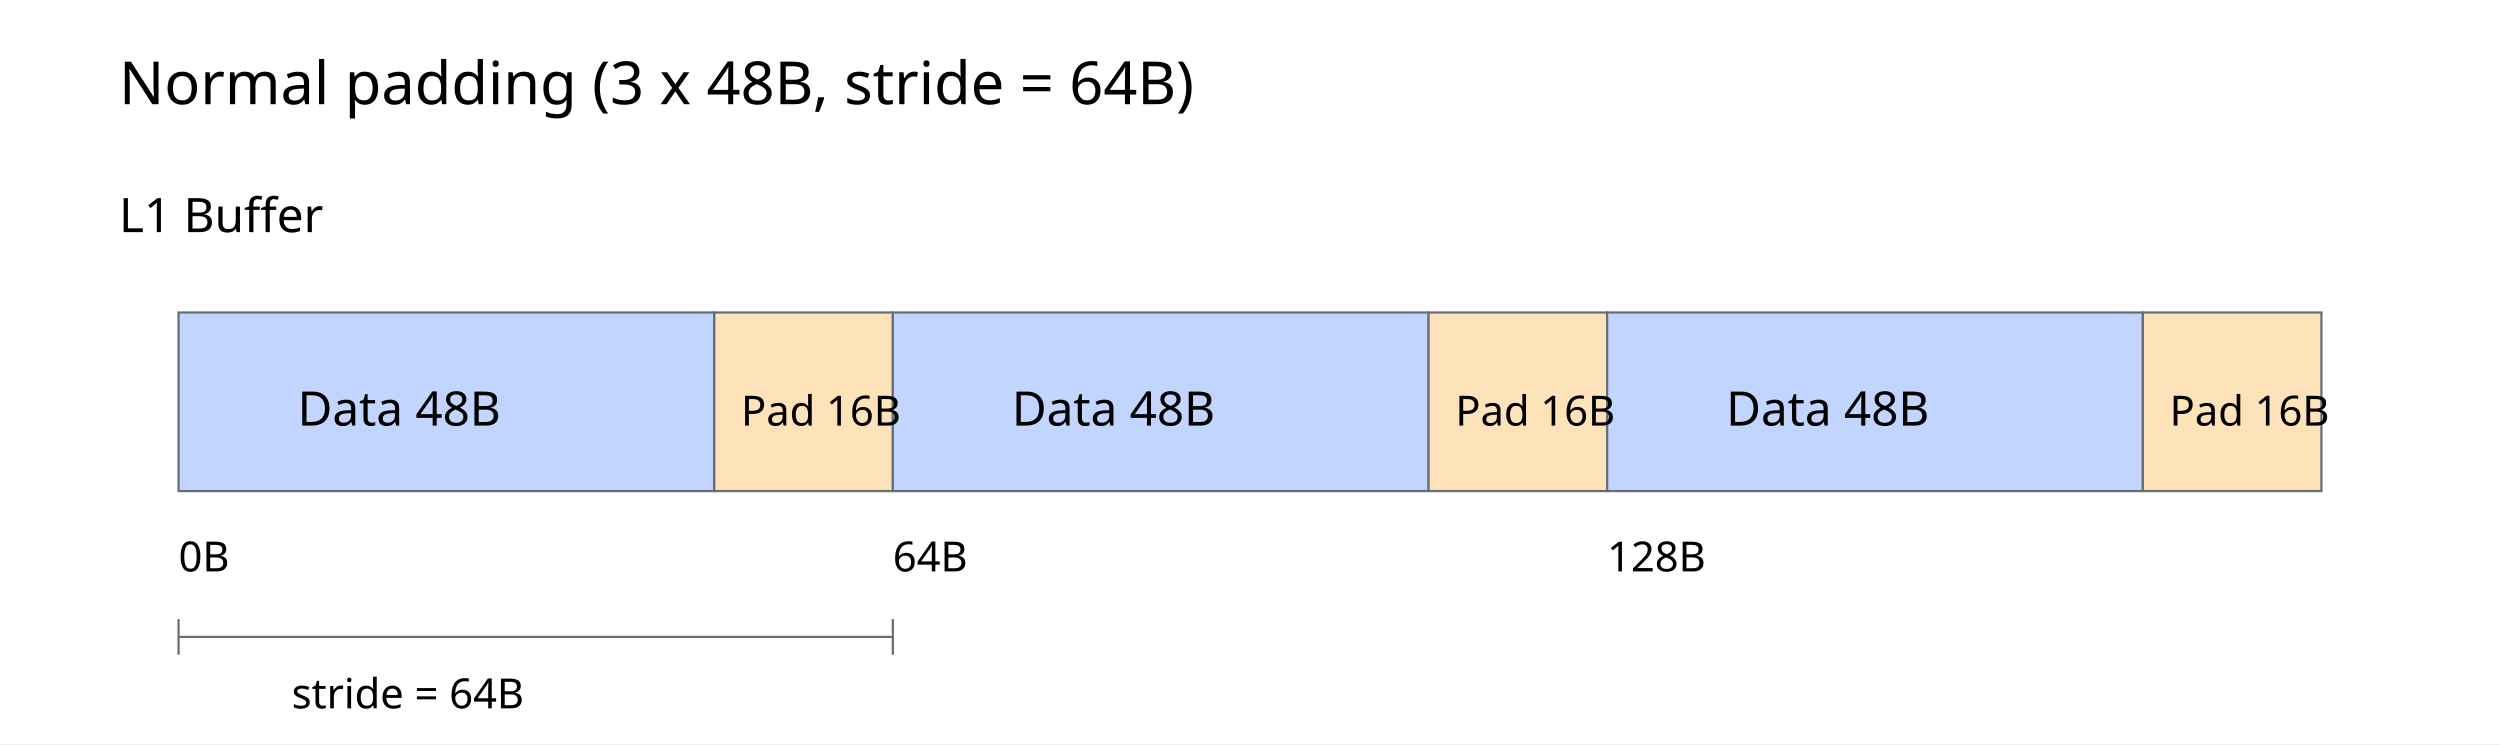
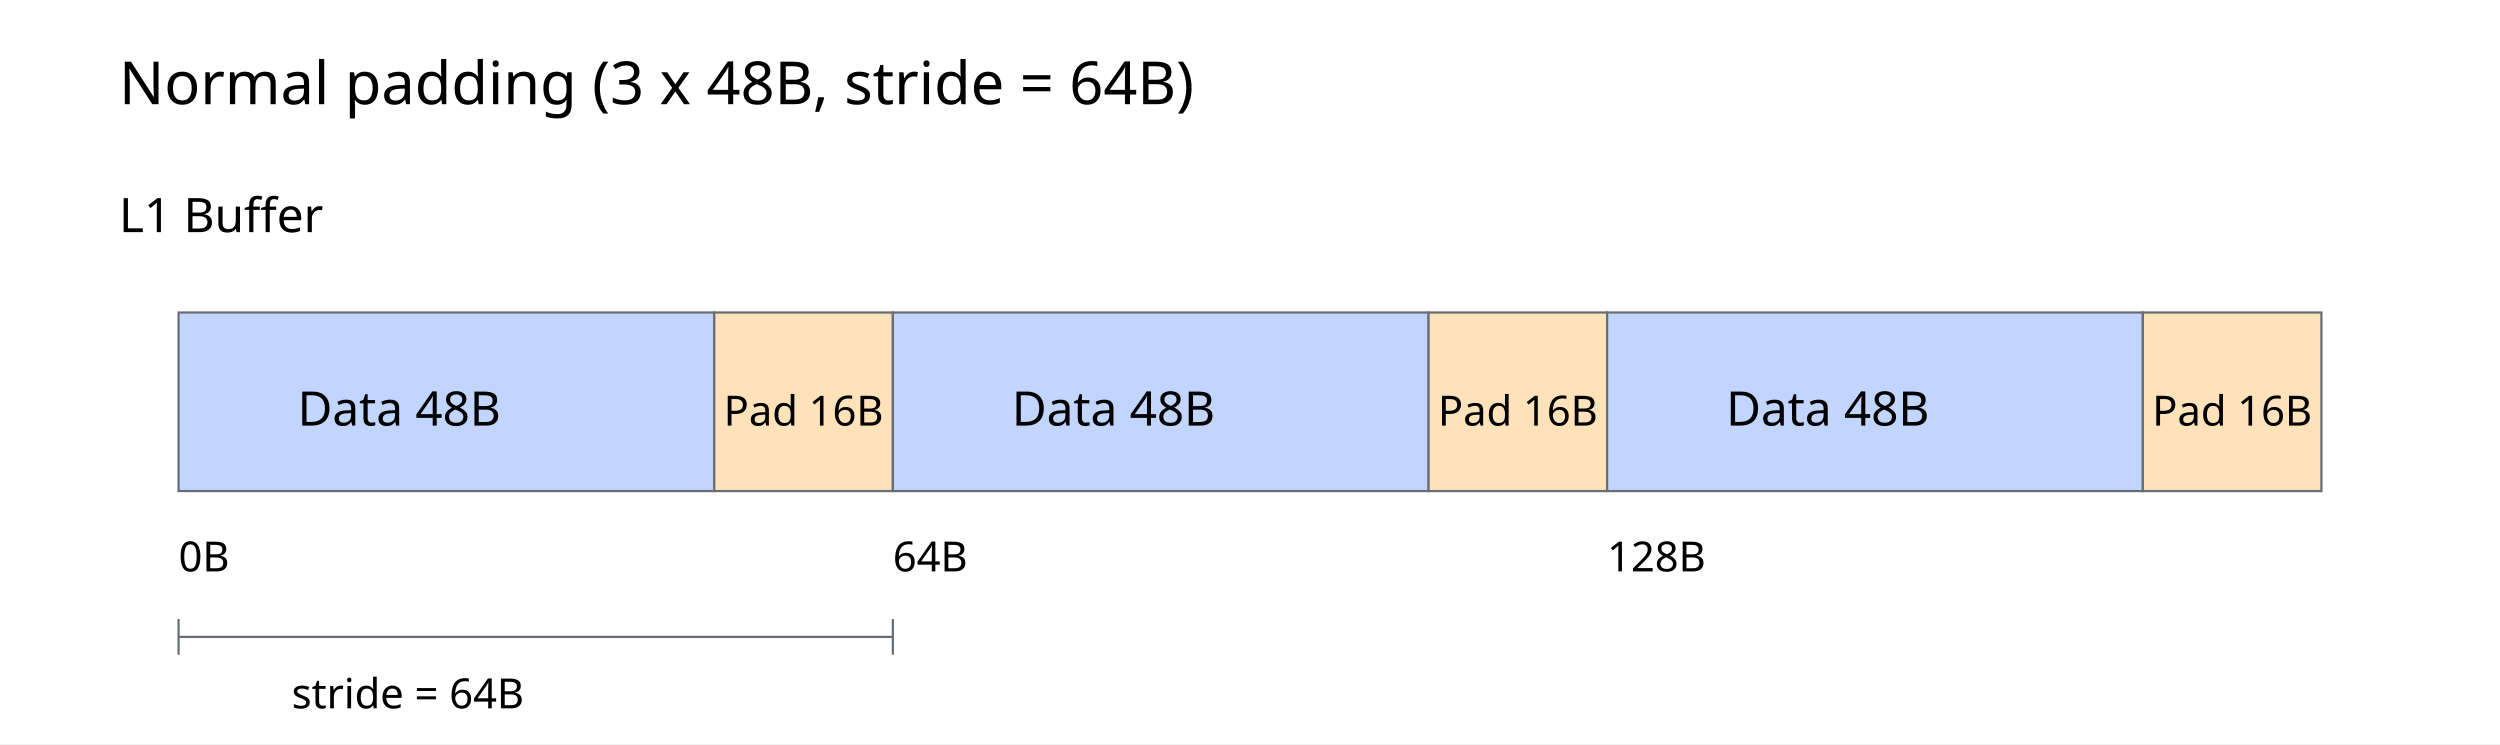
<svg xmlns="http://www.w3.org/2000/svg" width="840" height="250" viewBox="0 0 840 250" role="img" aria-labelledby="title desc">
  <style>
-     .title { font: 20px 'FZLanTingHeiS', 'Huawei Sans', sans-serif; fill: #000000; }
-     .label { font: 16px 'FZLanTingHeiS', 'Huawei Sans', sans-serif; fill: #000000; }
-     .small { font: 14px 'FZLanTingHeiS', 'Huawei Sans', sans-serif; fill: #000000; }
+     .title { font: 20px 'FZLanTingHeiS'; fill: #000000; }
+     .label { font: 16px 'FZLanTingHeiS'; fill: #000000; }
+     .small { font: 14px 'FZLanTingHeiS'; fill: #000000; }
    .data { fill: #C2D5FE; stroke: #686D75; stroke-width: 0.75; }
    .pad { fill: #FEE2BA; stroke: #686D75; stroke-width: 0.75; }
    .line { stroke: #686D75; stroke-width: 0.75; }
  </style>
  <rect width="840" height="250" fill="#FFFFFF" />
  <text x="40" y="35" class="title">Normal padding (3 x 48B, stride = 64B)</text>
  <text x="40" y="78" class="label">L1 Buffer</text>
  <rect x="60" y="105" width="180" height="60" class="data" />
  <rect x="240" y="105" width="60" height="60" class="pad" />
  <rect x="300" y="105" width="180" height="60" class="data" />
  <rect x="480" y="105" width="60" height="60" class="pad" />
  <rect x="540" y="105" width="180" height="60" class="data" />
  <rect x="720" y="105" width="60" height="60" class="pad" />
  <text x="100" y="143" class="label">Data 48B</text>
-   <text x="249" y="143" class="small">Pad 16B</text>
+   <text x="270" y="143" class="small" text-anchor="middle">Pad 16B</text>
  <text x="340" y="143" class="label">Data 48B</text>
-   <text x="489" y="143" class="small">Pad 16B</text>
+   <text x="510" y="143" class="small" text-anchor="middle">Pad 16B</text>
  <text x="580" y="143" class="label">Data 48B</text>
-   <text x="729" y="143" class="small">Pad 16B</text>
+   <text x="750" y="143" class="small" text-anchor="middle">Pad 16B</text>
  <text x="60" y="192" class="small">0B</text>
  <text x="300" y="192" class="small">64B</text>
  <text x="540" y="192" class="small">128B</text>
  <line x1="60" y1="214" x2="300" y2="214" class="line" />
  <line x1="60" y1="208" x2="60" y2="220" class="line" />
  <line x1="300" y1="208" x2="300" y2="220" class="line" />
  <text x="98" y="238" class="small">stride = 64B</text>
</svg>
